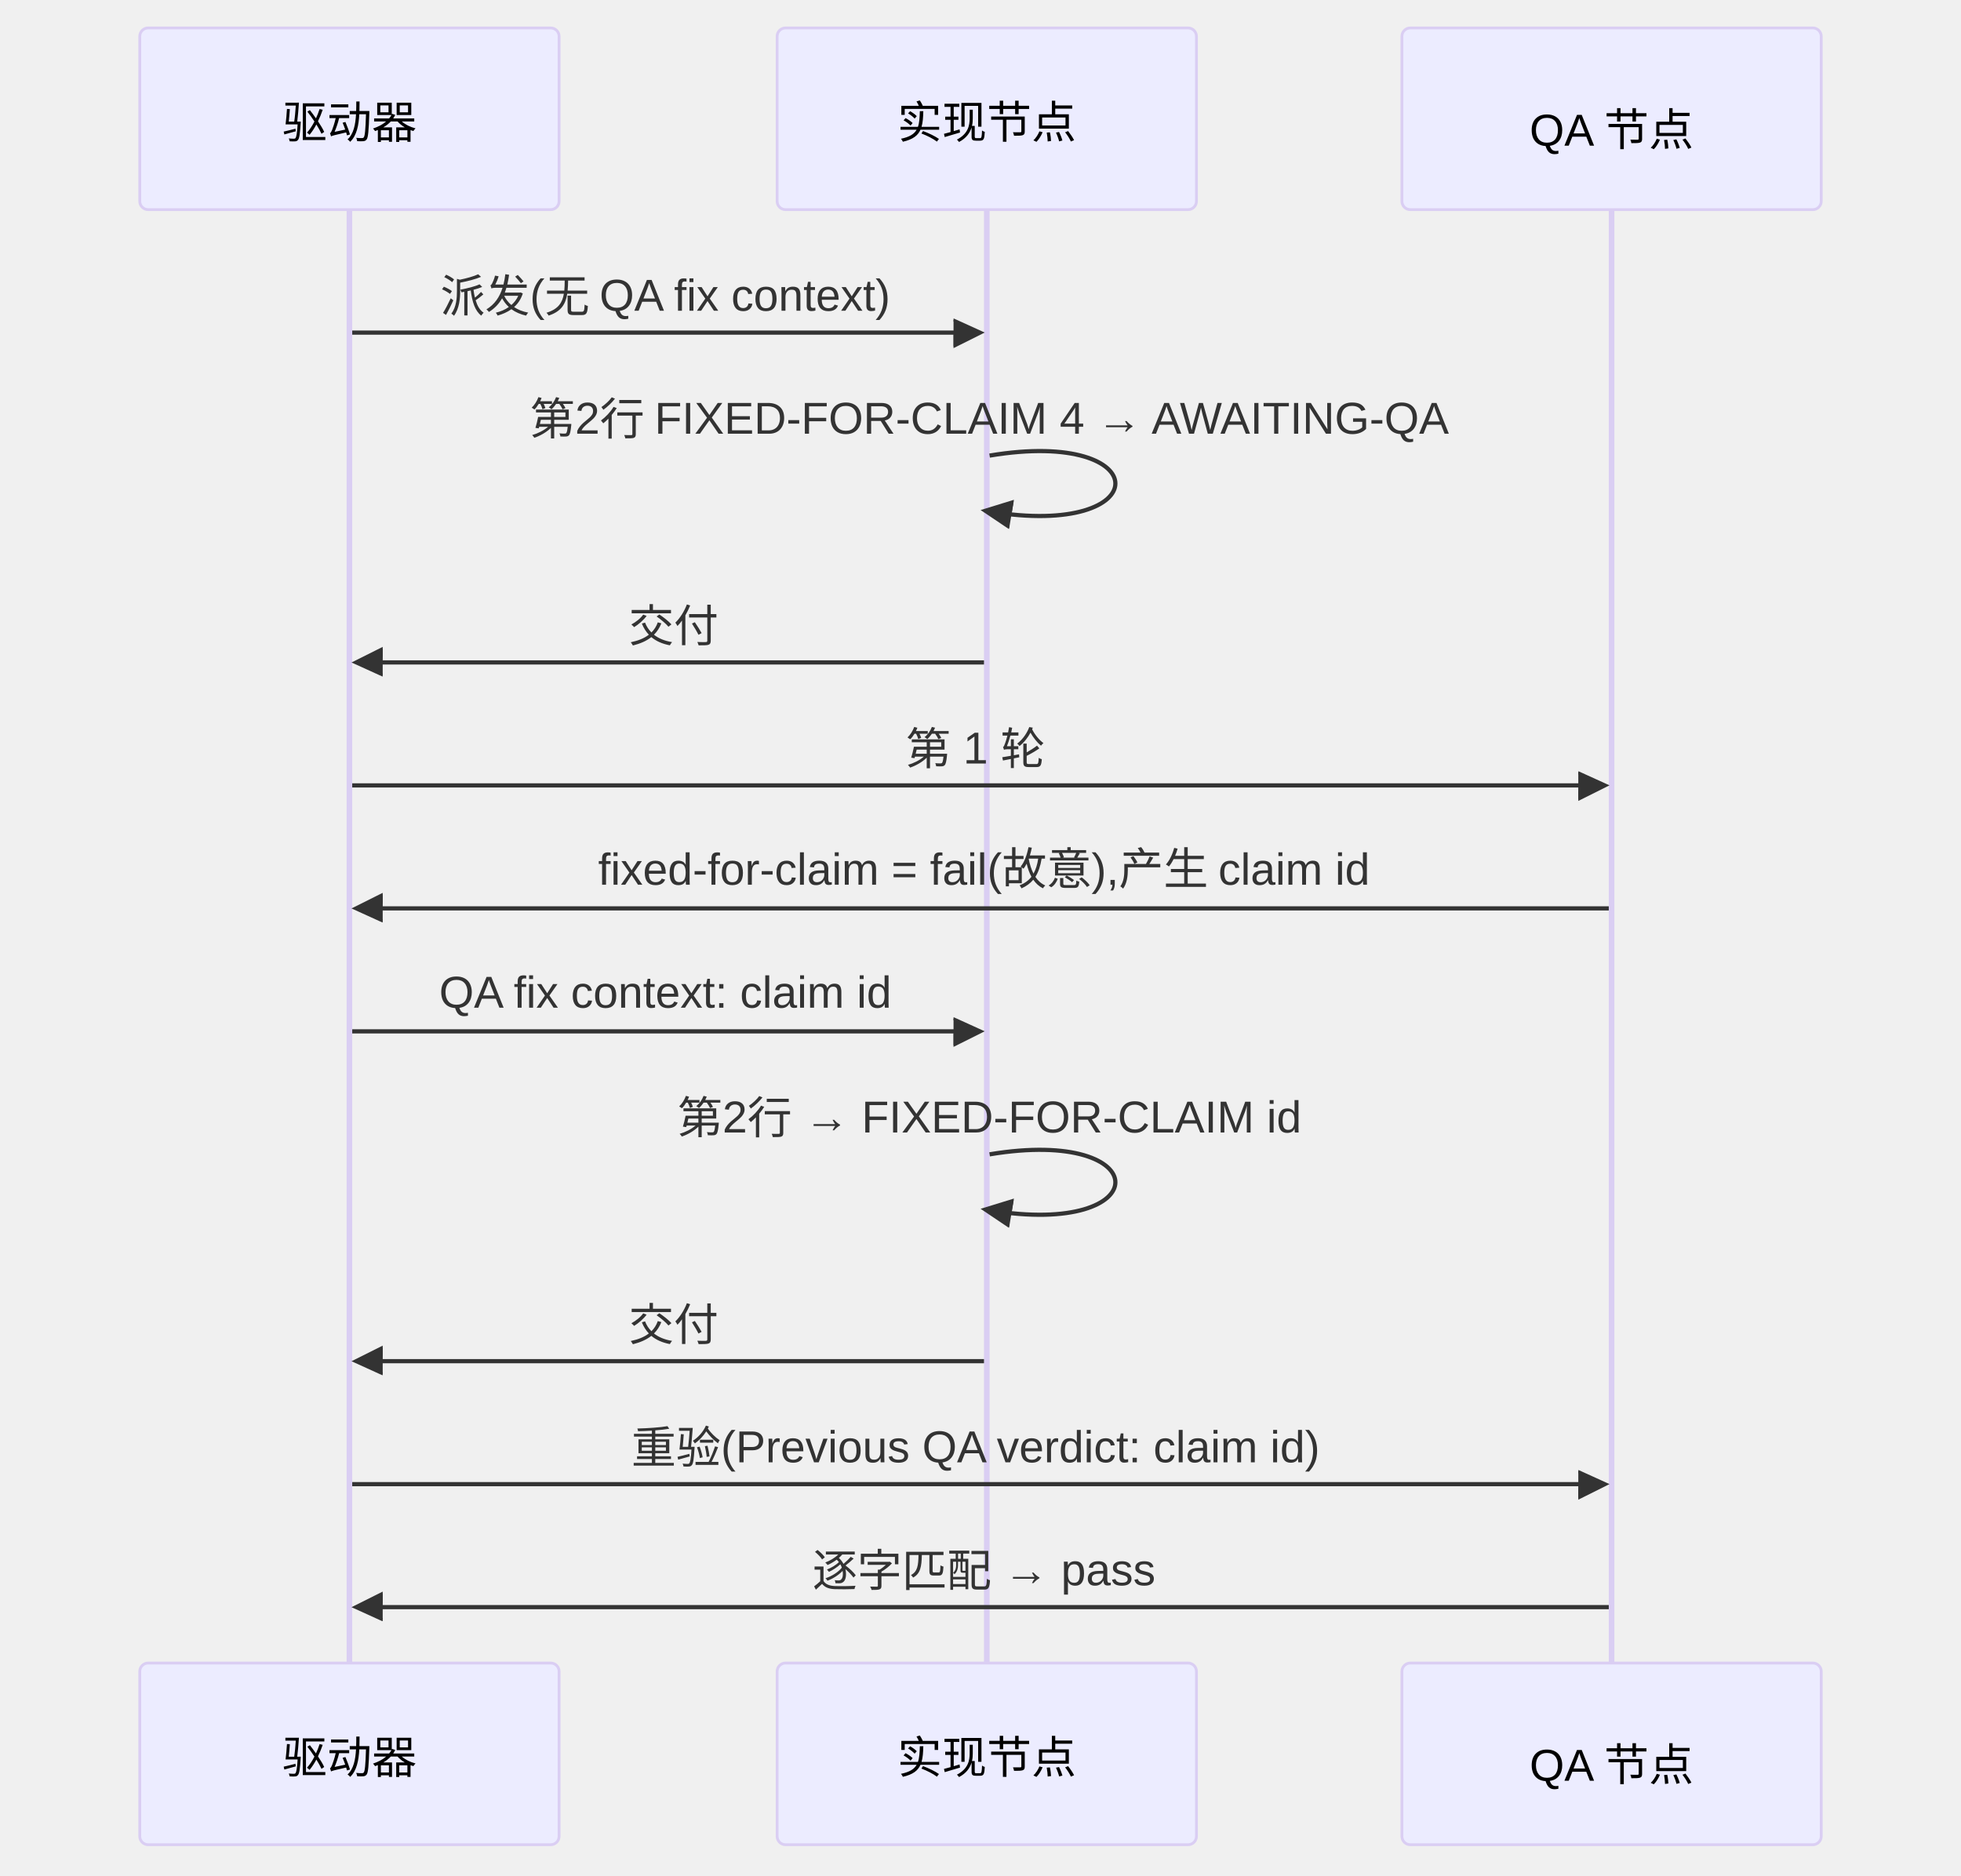
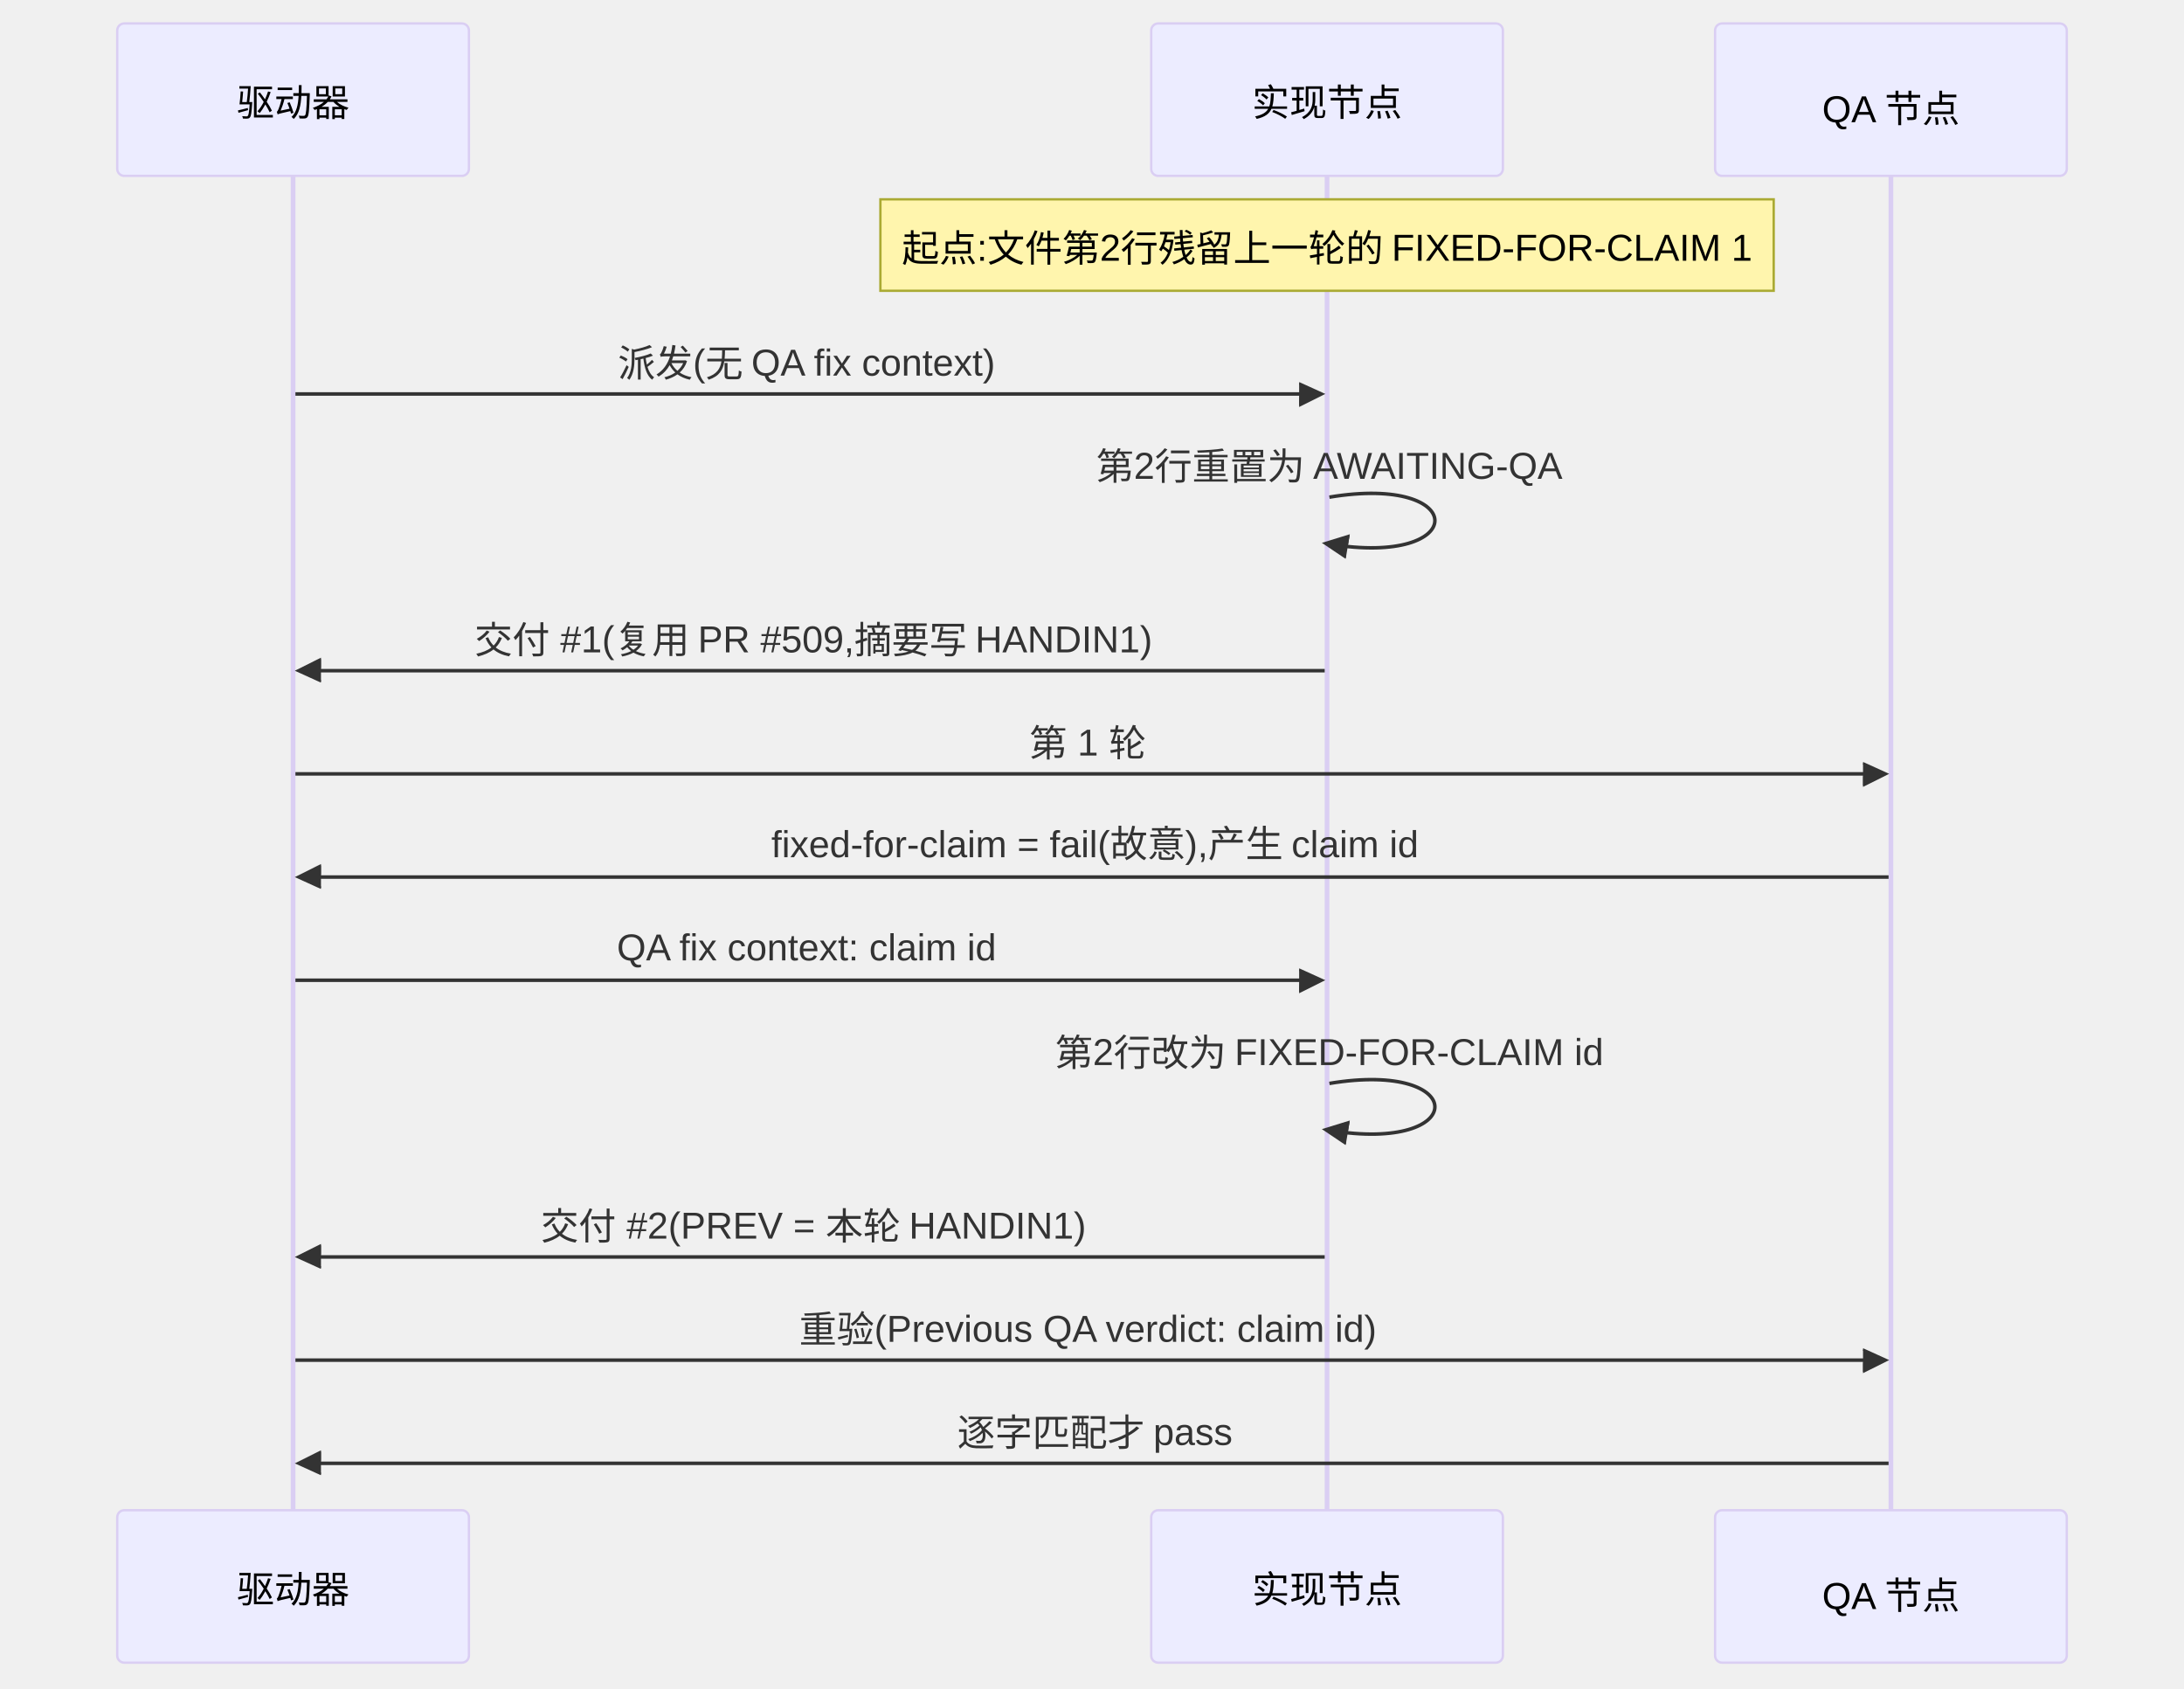
- <svg xmlns="http://www.w3.org/2000/svg" id="FLY-3150-d1" width="100%" style="max-width: 701.5px; background-color: white;" viewBox="-50 -10 701.5 671" role="graphics-document document" aria-roledescription="sequence">
+ <svg xmlns="http://www.w3.org/2000/svg" id="FLY-3150-d1" width="100%" style="max-width: 931.5px; background-color: white;" viewBox="-50 -10 931.5 720" role="graphics-document document" aria-roledescription="sequence">
  <g>
-     <rect x="451.5" y="585" fill="#eaeaea" stroke="#666" width="150" height="65" name="Q" rx="3" ry="3" class="actor actor-bottom" />
-     <text x="526.5" y="617.5" dominant-baseline="central" alignment-baseline="central" class="actor actor-box" style="text-anchor: middle; font-size: 16px; font-weight: 400;">
-       <tspan x="526.5" dy="0">QA 节点</tspan>
+     <rect x="681.5" y="634" fill="#eaeaea" stroke="#666" width="150" height="65" name="Q" rx="3" ry="3" class="actor actor-bottom" />
+     <text x="756.5" y="666.5" dominant-baseline="central" alignment-baseline="central" class="actor actor-box" style="text-anchor: middle; font-size: 16px; font-weight: 400;">
+       <tspan x="756.5" dy="0">QA 节点</tspan>
    </text>
  </g>
  <g>
-     <rect x="228" y="585" fill="#eaeaea" stroke="#666" width="150" height="65" name="I" rx="3" ry="3" class="actor actor-bottom" />
-     <text x="303" y="617.5" dominant-baseline="central" alignment-baseline="central" class="actor actor-box" style="text-anchor: middle; font-size: 16px; font-weight: 400;">
-       <tspan x="303" dy="0">实现节点</tspan>
+     <rect x="441" y="634" fill="#eaeaea" stroke="#666" width="150" height="65" name="I" rx="3" ry="3" class="actor actor-bottom" />
+     <text x="516" y="666.5" dominant-baseline="central" alignment-baseline="central" class="actor actor-box" style="text-anchor: middle; font-size: 16px; font-weight: 400;">
+       <tspan x="516" dy="0">实现节点</tspan>
    </text>
  </g>
  <g>
-     <rect x="0" y="585" fill="#eaeaea" stroke="#666" width="150" height="65" name="D" rx="3" ry="3" class="actor actor-bottom" />
-     <text x="75" y="617.5" dominant-baseline="central" alignment-baseline="central" class="actor actor-box" style="text-anchor: middle; font-size: 16px; font-weight: 400;">
+     <rect x="0" y="634" fill="#eaeaea" stroke="#666" width="150" height="65" name="D" rx="3" ry="3" class="actor actor-bottom" />
+     <text x="75" y="666.5" dominant-baseline="central" alignment-baseline="central" class="actor actor-box" style="text-anchor: middle; font-size: 16px; font-weight: 400;">
      <tspan x="75" dy="0">驱动器</tspan>
    </text>
  </g>
  <g>
-     <line id="actor2" x1="526.5" y1="65" x2="526.5" y2="585" class="actor-line 200" stroke-width="0.5px" stroke="#999" name="Q" />
+     <line id="actor2" x1="756.5" y1="65" x2="756.5" y2="634" class="actor-line 200" stroke-width="0.5px" stroke="#999" name="Q" />
    <g id="root-2">
-       <rect x="451.5" y="0" fill="#eaeaea" stroke="#666" width="150" height="65" name="Q" rx="3" ry="3" class="actor actor-top" />
-       <text x="526.5" y="32.5" dominant-baseline="central" alignment-baseline="central" class="actor actor-box" style="text-anchor: middle; font-size: 16px; font-weight: 400;">
-         <tspan x="526.5" dy="0">QA 节点</tspan>
+       <rect x="681.5" y="0" fill="#eaeaea" stroke="#666" width="150" height="65" name="Q" rx="3" ry="3" class="actor actor-top" />
+       <text x="756.5" y="32.5" dominant-baseline="central" alignment-baseline="central" class="actor actor-box" style="text-anchor: middle; font-size: 16px; font-weight: 400;">
+         <tspan x="756.5" dy="0">QA 节点</tspan>
      </text>
    </g>
  </g>
  <g>
-     <line id="actor1" x1="303" y1="65" x2="303" y2="585" class="actor-line 200" stroke-width="0.5px" stroke="#999" name="I" />
+     <line id="actor1" x1="516" y1="65" x2="516" y2="634" class="actor-line 200" stroke-width="0.5px" stroke="#999" name="I" />
    <g id="root-1">
-       <rect x="228" y="0" fill="#eaeaea" stroke="#666" width="150" height="65" name="I" rx="3" ry="3" class="actor actor-top" />
-       <text x="303" y="32.5" dominant-baseline="central" alignment-baseline="central" class="actor actor-box" style="text-anchor: middle; font-size: 16px; font-weight: 400;">
-         <tspan x="303" dy="0">实现节点</tspan>
+       <rect x="441" y="0" fill="#eaeaea" stroke="#666" width="150" height="65" name="I" rx="3" ry="3" class="actor actor-top" />
+       <text x="516" y="32.5" dominant-baseline="central" alignment-baseline="central" class="actor actor-box" style="text-anchor: middle; font-size: 16px; font-weight: 400;">
+         <tspan x="516" dy="0">实现节点</tspan>
      </text>
    </g>
  </g>
  <g>
-     <line id="actor0" x1="75" y1="65" x2="75" y2="585" class="actor-line 200" stroke-width="0.5px" stroke="#999" name="D" />
+     <line id="actor0" x1="75" y1="65" x2="75" y2="634" class="actor-line 200" stroke-width="0.5px" stroke="#999" name="D" />
    <g id="root-0">
      <rect x="0" y="0" fill="#eaeaea" stroke="#666" width="150" height="65" name="D" rx="3" ry="3" class="actor actor-top" />
      <text x="75" y="32.5" dominant-baseline="central" alignment-baseline="central" class="actor actor-box" style="text-anchor: middle; font-size: 16px; font-weight: 400;">
        <tspan x="75" dy="0">驱动器</tspan>
      </text>
    </g>
  </g>
  <style>#FLY-3150-d1{font-family:"trebuchet ms",verdana,arial,sans-serif;font-size:16px;fill:#333;}@keyframes edge-animation-frame{from{stroke-dashoffset:0;}}@keyframes dash{to{stroke-dashoffset:0;}}#FLY-3150-d1 .edge-animation-slow{stroke-dasharray:9,5!important;stroke-dashoffset:900;animation:dash 50s linear infinite;stroke-linecap:round;}#FLY-3150-d1 .edge-animation-fast{stroke-dasharray:9,5!important;stroke-dashoffset:900;animation:dash 20s linear infinite;stroke-linecap:round;}#FLY-3150-d1 .error-icon{fill:#552222;}#FLY-3150-d1 .error-text{fill:#552222;stroke:#552222;}#FLY-3150-d1 .edge-thickness-normal{stroke-width:1px;}#FLY-3150-d1 .edge-thickness-thick{stroke-width:3.5px;}#FLY-3150-d1 .edge-pattern-solid{stroke-dasharray:0;}#FLY-3150-d1 .edge-thickness-invisible{stroke-width:0;fill:none;}#FLY-3150-d1 .edge-pattern-dashed{stroke-dasharray:3;}#FLY-3150-d1 .edge-pattern-dotted{stroke-dasharray:2;}#FLY-3150-d1 .marker{fill:#333333;stroke:#333333;}#FLY-3150-d1 .marker.cross{stroke:#333333;}#FLY-3150-d1 svg{font-family:"trebuchet ms",verdana,arial,sans-serif;font-size:16px;}#FLY-3150-d1 p{margin:0;}#FLY-3150-d1 .actor{stroke:hsl(259.626, 59.777%, 87.902%);fill:#ECECFF;}#FLY-3150-d1 text.actor&gt;tspan{fill:black;stroke:none;}#FLY-3150-d1 .actor-line{stroke:hsl(259.626, 59.777%, 87.902%);}#FLY-3150-d1 .innerArc{stroke-width:1.5;stroke-dasharray:none;}#FLY-3150-d1 .messageLine0{stroke-width:1.5;stroke-dasharray:none;stroke:#333;}#FLY-3150-d1 .messageLine1{stroke-width:1.5;stroke-dasharray:2,2;stroke:#333;}#FLY-3150-d1 #arrowhead path{fill:#333;stroke:#333;}#FLY-3150-d1 .sequenceNumber{fill:white;}#FLY-3150-d1 #sequencenumber{fill:#333;}#FLY-3150-d1 #crosshead path{fill:#333;stroke:#333;}#FLY-3150-d1 .messageText{fill:#333;stroke:none;}#FLY-3150-d1 .labelBox{stroke:hsl(259.626, 59.777%, 87.902%);fill:#ECECFF;}#FLY-3150-d1 .labelText,#FLY-3150-d1 .labelText&gt;tspan{fill:black;stroke:none;}#FLY-3150-d1 .loopText,#FLY-3150-d1 .loopText&gt;tspan{fill:black;stroke:none;}#FLY-3150-d1 .loopLine{stroke-width:2px;stroke-dasharray:2,2;stroke:hsl(259.626, 59.777%, 87.902%);fill:hsl(259.626, 59.777%, 87.902%);}#FLY-3150-d1 .note{stroke:#aaaa33;fill:#fff5ad;}#FLY-3150-d1 .noteText,#FLY-3150-d1 .noteText&gt;tspan{fill:black;stroke:none;}#FLY-3150-d1 .activation0{fill:#f4f4f4;stroke:#666;}#FLY-3150-d1 .activation1{fill:#f4f4f4;stroke:#666;}#FLY-3150-d1 .activation2{fill:#f4f4f4;stroke:#666;}#FLY-3150-d1 .actorPopupMenu{position:absolute;}#FLY-3150-d1 .actorPopupMenuPanel{position:absolute;fill:#ECECFF;box-shadow:0px 8px 16px 0px rgba(0,0,0,0.2);filter:drop-shadow(3px 5px 2px rgb(0 0 0 / 0.4));}#FLY-3150-d1 .actor-man line{stroke:hsl(259.626, 59.777%, 87.902%);fill:#ECECFF;}#FLY-3150-d1 .actor-man circle,#FLY-3150-d1 line{stroke:hsl(259.626, 59.777%, 87.902%);fill:#ECECFF;stroke-width:2px;}#FLY-3150-d1 :root{--mermaid-font-family:"trebuchet ms",verdana,arial,sans-serif;}</style>
  <g />
  <defs>
    <symbol id="computer" width="24" height="24">
      <path transform="scale(.5)" d="M2 2v13h20v-13h-20zm18 11h-16v-9h16v9zm-10.228 6l.466-1h3.524l.467 1h-4.457zm14.228 3h-24l2-6h2.104l-1.33 4h18.45l-1.297-4h2.073l2 6zm-5-10h-14v-7h14v7z" />
    </symbol>
  </defs>
  <defs>
    <symbol id="database" fill-rule="evenodd" clip-rule="evenodd">
      <path transform="scale(.5)" d="M12.258.001l.256.004.255.005.253.008.251.01.249.012.247.015.246.016.242.019.241.02.239.023.236.024.233.027.231.028.229.031.225.032.223.034.22.036.217.038.214.04.211.041.208.043.205.045.201.046.198.048.194.05.191.051.187.053.183.054.18.056.175.057.172.059.168.06.163.061.16.063.155.064.15.066.074.033.073.033.071.034.07.034.069.035.068.035.067.035.066.035.064.036.064.036.062.036.06.036.06.037.058.037.058.037.055.038.055.038.053.038.052.038.051.039.05.039.048.039.047.039.045.04.044.04.043.04.041.04.04.041.039.041.037.041.036.041.034.041.033.042.032.042.03.042.029.042.027.042.026.043.024.043.023.043.021.043.02.043.018.044.017.043.015.044.013.044.012.044.011.045.009.044.007.045.006.045.004.045.002.045.001.045v17l-.001.045-.002.045-.004.045-.006.045-.007.045-.009.044-.011.045-.012.044-.013.044-.015.044-.017.043-.018.044-.02.043-.021.043-.023.043-.024.043-.026.043-.027.042-.029.042-.03.042-.032.042-.033.042-.034.041-.036.041-.037.041-.039.041-.04.041-.041.04-.043.04-.044.04-.045.04-.047.039-.048.039-.05.039-.051.039-.052.038-.053.038-.055.038-.055.038-.058.037-.058.037-.06.037-.06.036-.062.036-.064.036-.064.036-.066.035-.067.035-.068.035-.069.035-.07.034-.071.034-.073.033-.074.033-.15.066-.155.064-.16.063-.163.061-.168.06-.172.059-.175.057-.18.056-.183.054-.187.053-.191.051-.194.05-.198.048-.201.046-.205.045-.208.043-.211.041-.214.04-.217.038-.22.036-.223.034-.225.032-.229.031-.231.028-.233.027-.236.024-.239.023-.241.02-.242.019-.246.016-.247.015-.249.012-.251.01-.253.008-.255.005-.256.004-.258.001-.258-.001-.256-.004-.255-.005-.253-.008-.251-.01-.249-.012-.247-.015-.245-.016-.243-.019-.241-.02-.238-.023-.236-.024-.234-.027-.231-.028-.228-.031-.226-.032-.223-.034-.22-.036-.217-.038-.214-.04-.211-.041-.208-.043-.204-.045-.201-.046-.198-.048-.195-.05-.19-.051-.187-.053-.184-.054-.179-.056-.176-.057-.172-.059-.167-.06-.164-.061-.159-.063-.155-.064-.151-.066-.074-.033-.072-.033-.072-.034-.07-.034-.069-.035-.068-.035-.067-.035-.066-.035-.064-.036-.063-.036-.062-.036-.061-.036-.06-.037-.058-.037-.057-.037-.056-.038-.055-.038-.053-.038-.052-.038-.051-.039-.049-.039-.049-.039-.046-.039-.046-.04-.044-.04-.043-.04-.041-.04-.04-.041-.039-.041-.037-.041-.036-.041-.034-.041-.033-.042-.032-.042-.03-.042-.029-.042-.027-.042-.026-.043-.024-.043-.023-.043-.021-.043-.02-.043-.018-.044-.017-.043-.015-.044-.013-.044-.012-.044-.011-.045-.009-.044-.007-.045-.006-.045-.004-.045-.002-.045-.001-.045v-17l.001-.045.002-.045.004-.045.006-.045.007-.045.009-.044.011-.045.012-.044.013-.044.015-.044.017-.043.018-.044.02-.043.021-.043.023-.043.024-.043.026-.043.027-.042.029-.042.03-.042.032-.042.033-.042.034-.041.036-.041.037-.041.039-.041.04-.041.041-.04.043-.04.044-.04.046-.04.046-.039.049-.039.049-.039.051-.039.052-.038.053-.038.055-.038.056-.038.057-.037.058-.037.06-.037.061-.036.062-.036.063-.036.064-.036.066-.035.067-.035.068-.035.069-.035.07-.034.072-.034.072-.033.074-.033.151-.066.155-.064.159-.063.164-.061.167-.06.172-.059.176-.057.179-.056.184-.054.187-.053.19-.051.195-.05.198-.048.201-.046.204-.045.208-.043.211-.041.214-.04.217-.038.22-.036.223-.034.226-.032.228-.031.231-.028.234-.027.236-.024.238-.023.241-.02.243-.019.245-.016.247-.015.249-.012.251-.01.253-.008.255-.005.256-.004.258-.001.258.001zm-9.258 20.499v.01l.001.021.003.021.004.022.005.021.006.022.007.022.009.023.01.022.011.023.012.023.013.023.015.023.016.024.017.023.018.024.019.024.021.024.022.025.023.024.024.025.052.049.056.05.061.051.066.051.07.051.075.051.079.052.084.052.088.052.092.052.097.052.102.051.105.052.11.052.114.051.119.051.123.051.127.05.131.05.135.05.139.048.144.049.147.047.152.047.155.047.16.045.163.045.167.043.171.043.176.041.178.041.183.039.187.039.19.037.194.035.197.035.202.033.204.031.209.03.212.029.216.027.219.025.222.024.226.021.23.02.233.018.236.016.24.015.243.012.246.01.249.008.253.005.256.004.259.001.26-.001.257-.004.254-.005.25-.008.247-.011.244-.012.241-.014.237-.016.233-.018.231-.021.226-.021.224-.024.22-.026.216-.027.212-.028.21-.031.205-.031.202-.034.198-.034.194-.036.191-.037.187-.039.183-.04.179-.04.175-.042.172-.043.168-.044.163-.045.16-.046.155-.046.152-.047.148-.048.143-.049.139-.049.136-.05.131-.05.126-.05.123-.051.118-.052.114-.051.11-.052.106-.052.101-.052.096-.052.092-.052.088-.053.083-.051.079-.052.074-.052.07-.051.065-.051.06-.051.056-.05.051-.05.023-.024.023-.025.021-.024.02-.024.019-.024.018-.024.017-.024.015-.023.014-.024.013-.023.012-.023.01-.023.01-.022.008-.022.006-.022.006-.022.004-.022.004-.021.001-.021.001-.021v-4.127l-.077.055-.08.053-.083.054-.085.053-.087.052-.09.052-.093.051-.095.05-.097.05-.1.049-.102.049-.105.048-.106.047-.109.047-.111.046-.114.045-.115.045-.118.044-.12.043-.122.042-.124.042-.126.041-.128.04-.13.04-.132.038-.134.038-.135.037-.138.037-.139.035-.142.035-.143.034-.144.033-.147.032-.148.031-.15.03-.151.03-.153.029-.154.027-.156.027-.158.026-.159.025-.161.024-.162.023-.163.022-.165.021-.166.02-.167.019-.169.018-.169.017-.171.016-.173.015-.173.014-.175.013-.175.012-.177.011-.178.01-.179.008-.179.008-.181.006-.182.005-.182.004-.184.003-.184.002h-.37l-.184-.002-.184-.003-.182-.004-.182-.005-.181-.006-.179-.008-.179-.008-.178-.01-.176-.011-.176-.012-.175-.013-.173-.014-.172-.015-.171-.016-.17-.017-.169-.018-.167-.019-.166-.02-.165-.021-.163-.022-.162-.023-.161-.024-.159-.025-.157-.026-.156-.027-.155-.027-.153-.029-.151-.03-.15-.03-.148-.031-.146-.032-.145-.033-.143-.034-.141-.035-.14-.035-.137-.037-.136-.037-.134-.038-.132-.038-.13-.04-.128-.04-.126-.041-.124-.042-.122-.042-.12-.044-.117-.043-.116-.045-.113-.045-.112-.046-.109-.047-.106-.047-.105-.048-.102-.049-.1-.049-.097-.05-.095-.05-.093-.052-.09-.051-.087-.052-.085-.053-.083-.054-.08-.054-.077-.054v4.127zm0-5.654v.011l.001.021.003.021.004.021.005.022.006.022.007.022.009.022.01.022.011.023.012.023.013.023.015.024.016.023.017.024.018.024.019.024.021.024.022.024.023.025.024.024.052.05.056.05.061.05.066.051.07.051.075.052.079.051.084.052.088.052.092.052.097.052.102.052.105.052.11.051.114.051.119.052.123.05.127.051.131.05.135.049.139.049.144.048.147.048.152.047.155.046.16.045.163.045.167.044.171.042.176.042.178.04.183.04.187.038.19.037.194.036.197.034.202.033.204.032.209.03.212.028.216.027.219.025.222.024.226.022.23.02.233.018.236.016.24.014.243.012.246.01.249.008.253.006.256.003.259.001.26-.001.257-.003.254-.006.25-.008.247-.01.244-.012.241-.015.237-.016.233-.018.231-.02.226-.022.224-.024.22-.025.216-.027.212-.029.21-.03.205-.032.202-.033.198-.035.194-.036.191-.037.187-.039.183-.039.179-.041.175-.042.172-.043.168-.044.163-.045.16-.045.155-.047.152-.047.148-.048.143-.048.139-.05.136-.049.131-.05.126-.051.123-.051.118-.051.114-.052.11-.052.106-.052.101-.052.096-.052.092-.052.088-.052.083-.052.079-.052.074-.051.07-.052.065-.051.06-.05.056-.051.051-.049.023-.025.023-.024.021-.025.02-.024.019-.024.018-.024.017-.024.015-.023.014-.023.013-.024.012-.022.01-.023.01-.023.008-.022.006-.022.006-.022.004-.021.004-.022.001-.021.001-.021v-4.139l-.077.054-.08.054-.083.054-.085.052-.087.053-.09.051-.093.051-.095.051-.097.05-.1.049-.102.049-.105.048-.106.047-.109.047-.111.046-.114.045-.115.044-.118.044-.12.044-.122.042-.124.042-.126.041-.128.04-.13.039-.132.039-.134.038-.135.037-.138.036-.139.036-.142.035-.143.033-.144.033-.147.033-.148.031-.15.03-.151.03-.153.028-.154.028-.156.027-.158.026-.159.025-.161.024-.162.023-.163.022-.165.021-.166.02-.167.019-.169.018-.169.017-.171.016-.173.015-.173.014-.175.013-.175.012-.177.011-.178.009-.179.009-.179.007-.181.007-.182.005-.182.004-.184.003-.184.002h-.37l-.184-.002-.184-.003-.182-.004-.182-.005-.181-.007-.179-.007-.179-.009-.178-.009-.176-.011-.176-.012-.175-.013-.173-.014-.172-.015-.171-.016-.17-.017-.169-.018-.167-.019-.166-.02-.165-.021-.163-.022-.162-.023-.161-.024-.159-.025-.157-.026-.156-.027-.155-.028-.153-.028-.151-.03-.15-.03-.148-.031-.146-.033-.145-.033-.143-.033-.141-.035-.14-.036-.137-.036-.136-.037-.134-.038-.132-.039-.13-.039-.128-.04-.126-.041-.124-.042-.122-.043-.12-.043-.117-.044-.116-.044-.113-.046-.112-.046-.109-.046-.106-.047-.105-.048-.102-.049-.1-.049-.097-.05-.095-.051-.093-.051-.09-.051-.087-.053-.085-.052-.083-.054-.08-.054-.077-.054v4.139zm0-5.666v.011l.001.02.003.022.004.021.005.022.006.021.007.022.009.023.01.022.011.023.012.023.013.023.015.023.016.024.017.024.018.023.019.024.021.025.022.024.023.024.024.025.052.05.056.05.061.05.066.051.07.051.075.052.079.051.084.052.088.052.092.052.097.052.102.052.105.051.11.052.114.051.119.051.123.051.127.05.131.05.135.05.139.049.144.048.147.048.152.047.155.046.16.045.163.045.167.043.171.043.176.042.178.04.183.04.187.038.19.037.194.036.197.034.202.033.204.032.209.03.212.028.216.027.219.025.222.024.226.021.23.02.233.018.236.017.24.014.243.012.246.01.249.008.253.006.256.003.259.001.26-.001.257-.003.254-.006.25-.008.247-.01.244-.013.241-.014.237-.016.233-.018.231-.02.226-.022.224-.024.22-.025.216-.027.212-.029.21-.03.205-.032.202-.033.198-.035.194-.036.191-.037.187-.039.183-.039.179-.041.175-.042.172-.043.168-.044.163-.045.16-.045.155-.047.152-.047.148-.048.143-.049.139-.049.136-.049.131-.051.126-.05.123-.051.118-.052.114-.051.11-.052.106-.052.101-.052.096-.052.092-.052.088-.052.083-.052.079-.052.074-.052.07-.051.065-.051.06-.051.056-.05.051-.049.023-.025.023-.025.021-.024.02-.024.019-.024.018-.024.017-.024.015-.023.014-.024.013-.023.012-.023.01-.022.01-.023.008-.022.006-.022.006-.022.004-.022.004-.021.001-.021.001-.021v-4.153l-.077.054-.08.054-.083.053-.085.053-.087.053-.09.051-.093.051-.095.051-.097.05-.1.049-.102.048-.105.048-.106.048-.109.046-.111.046-.114.046-.115.044-.118.044-.12.043-.122.043-.124.042-.126.041-.128.04-.13.039-.132.039-.134.038-.135.037-.138.036-.139.036-.142.034-.143.034-.144.033-.147.032-.148.032-.15.03-.151.03-.153.028-.154.028-.156.027-.158.026-.159.024-.161.024-.162.023-.163.023-.165.021-.166.02-.167.019-.169.018-.169.017-.171.016-.173.015-.173.014-.175.013-.175.012-.177.01-.178.01-.179.009-.179.007-.181.006-.182.006-.182.004-.184.003-.184.001-.185.001-.185-.001-.184-.001-.184-.003-.182-.004-.182-.006-.181-.006-.179-.007-.179-.009-.178-.01-.176-.01-.176-.012-.175-.013-.173-.014-.172-.015-.171-.016-.17-.017-.169-.018-.167-.019-.166-.02-.165-.021-.163-.023-.162-.023-.161-.024-.159-.024-.157-.026-.156-.027-.155-.028-.153-.028-.151-.03-.15-.03-.148-.032-.146-.032-.145-.033-.143-.034-.141-.034-.14-.036-.137-.036-.136-.037-.134-.038-.132-.039-.13-.039-.128-.041-.126-.041-.124-.041-.122-.043-.12-.043-.117-.044-.116-.044-.113-.046-.112-.046-.109-.046-.106-.048-.105-.048-.102-.048-.1-.05-.097-.049-.095-.051-.093-.051-.09-.052-.087-.052-.085-.053-.083-.053-.08-.054-.077-.054v4.153zm8.74-8.179l-.257.004-.254.005-.25.008-.247.011-.244.012-.241.014-.237.016-.233.018-.231.021-.226.022-.224.023-.22.026-.216.027-.212.028-.21.031-.205.032-.202.033-.198.034-.194.036-.191.038-.187.038-.183.04-.179.041-.175.042-.172.043-.168.043-.163.045-.16.046-.155.046-.152.048-.148.048-.143.048-.139.049-.136.05-.131.05-.126.051-.123.051-.118.051-.114.052-.11.052-.106.052-.101.052-.096.052-.092.052-.088.052-.083.052-.079.052-.074.051-.07.052-.065.051-.06.05-.056.05-.051.05-.023.025-.023.024-.021.024-.02.025-.019.024-.018.024-.017.023-.015.024-.014.023-.013.023-.012.023-.01.023-.01.022-.008.022-.006.023-.006.021-.004.022-.004.021-.001.021-.001.021.001.021.001.021.004.021.004.022.006.021.006.023.008.022.01.022.01.023.012.023.013.023.014.023.015.024.017.023.018.024.019.024.02.025.021.024.023.024.023.025.051.05.056.05.06.05.065.051.07.052.074.051.079.052.083.052.088.052.092.052.096.052.101.052.106.052.11.052.114.052.118.051.123.051.126.051.131.05.136.05.139.049.143.048.148.048.152.048.155.046.16.046.163.045.168.043.172.043.175.042.179.041.183.04.187.038.191.038.194.036.198.034.202.033.205.032.21.031.212.028.216.027.22.026.224.023.226.022.231.021.233.018.237.016.241.014.244.012.247.011.25.008.254.005.257.004.26.001.26-.001.257-.004.254-.005.25-.008.247-.011.244-.012.241-.014.237-.016.233-.018.231-.021.226-.022.224-.023.22-.026.216-.027.212-.028.21-.031.205-.032.202-.033.198-.034.194-.036.191-.038.187-.038.183-.04.179-.041.175-.042.172-.043.168-.043.163-.045.16-.046.155-.046.152-.048.148-.048.143-.048.139-.049.136-.05.131-.05.126-.051.123-.051.118-.051.114-.052.11-.052.106-.052.101-.052.096-.052.092-.052.088-.052.083-.052.079-.052.074-.051.07-.052.065-.051.06-.05.056-.05.051-.05.023-.025.023-.024.021-.024.02-.025.019-.024.018-.024.017-.023.015-.024.014-.023.013-.023.012-.023.01-.023.01-.022.008-.022.006-.023.006-.021.004-.022.004-.021.001-.021.001-.021-.001-.021-.001-.021-.004-.021-.004-.022-.006-.021-.006-.023-.008-.022-.01-.022-.01-.023-.012-.023-.013-.023-.014-.023-.015-.024-.017-.023-.018-.024-.019-.024-.02-.025-.021-.024-.023-.024-.023-.025-.051-.05-.056-.05-.06-.05-.065-.051-.07-.052-.074-.051-.079-.052-.083-.052-.088-.052-.092-.052-.096-.052-.101-.052-.106-.052-.11-.052-.114-.052-.118-.051-.123-.051-.126-.051-.131-.05-.136-.05-.139-.049-.143-.048-.148-.048-.152-.048-.155-.046-.16-.046-.163-.045-.168-.043-.172-.043-.175-.042-.179-.041-.183-.04-.187-.038-.191-.038-.194-.036-.198-.034-.202-.033-.205-.032-.21-.031-.212-.028-.216-.027-.22-.026-.224-.023-.226-.022-.231-.021-.233-.018-.237-.016-.241-.014-.244-.012-.247-.011-.25-.008-.254-.005-.257-.004-.26-.001-.26.001z" />
    </symbol>
  </defs>
  <defs>
    <symbol id="clock" width="24" height="24">
      <path transform="scale(.5)" d="M12 2c5.514 0 10 4.486 10 10s-4.486 10-10 10-10-4.486-10-10 4.486-10 10-10zm0-2c-6.627 0-12 5.373-12 12s5.373 12 12 12 12-5.373 12-12-5.373-12-12-12zm5.848 12.459c.202.038.202.333.001.372-1.907.361-6.045 1.111-6.547 1.111-.719 0-1.301-.582-1.301-1.301 0-.512.77-5.447 1.125-7.445.034-.192.312-.181.343.014l.985 6.238 5.394 1.011z" />
    </symbol>
  </defs>
  <defs>
    <marker id="arrowhead" refX="7.9" refY="5" markerUnits="userSpaceOnUse" markerWidth="12" markerHeight="12" orient="auto-start-reverse">
      <path d="M -1 0 L 10 5 L 0 10 z" />
    </marker>
  </defs>
  <defs>
    <marker id="crosshead" markerWidth="15" markerHeight="8" orient="auto" refX="4" refY="4.5">
      <path fill="none" stroke="#000000" stroke-width="1pt" d="M 1,2 L 6,7 M 6,2 L 1,7" style="stroke-dasharray: 0, 0;" />
    </marker>
  </defs>
  <defs>
    <marker id="filled-head" refX="15.5" refY="7" markerWidth="20" markerHeight="28" orient="auto">
      <path d="M 18,7 L9,13 L14,7 L9,1 Z" />
    </marker>
  </defs>
  <defs>
    <marker id="sequencenumber" refX="15" refY="15" markerWidth="60" markerHeight="40" orient="auto">
      <circle cx="15" cy="15" r="6" />
    </marker>
  </defs>
-   <text x="188" y="80" text-anchor="middle" dominant-baseline="middle" alignment-baseline="middle" class="messageText" dy="1em" style="font-size: 16px; font-weight: 400;">派发(无 QA fix context)</text>
-   <line x1="76" y1="109" x2="299" y2="109" class="messageLine0" stroke-width="2" stroke="none" marker-end="url(#arrowhead)" style="fill: none;" />
-   <text x="304" y="124" text-anchor="middle" dominant-baseline="middle" alignment-baseline="middle" class="messageText" dy="1em" style="font-size: 16px; font-weight: 400;">第2行 FIXED-FOR-CLAIM 4 → AWAITING-QA</text>
-   <path d="M 304,153 C 364,143 364,183 304,173" class="messageLine0" stroke-width="2" stroke="none" marker-end="url(#arrowhead)" style="fill: none;" />
-   <text x="191" y="198" text-anchor="middle" dominant-baseline="middle" alignment-baseline="middle" class="messageText" dy="1em" style="font-size: 16px; font-weight: 400;">交付</text>
-   <line x1="302" y1="227" x2="79" y2="227" class="messageLine0" stroke-width="2" stroke="none" marker-end="url(#arrowhead)" style="fill: none;" />
-   <text x="299" y="242" text-anchor="middle" dominant-baseline="middle" alignment-baseline="middle" class="messageText" dy="1em" style="font-size: 16px; font-weight: 400;">第 1 轮</text>
-   <line x1="76" y1="271" x2="522.5" y2="271" class="messageLine0" stroke-width="2" stroke="none" marker-end="url(#arrowhead)" style="fill: none;" />
-   <text x="302" y="286" text-anchor="middle" dominant-baseline="middle" alignment-baseline="middle" class="messageText" dy="1em" style="font-size: 16px; font-weight: 400;">fixed-for-claim = fail(故意),产生 claim id</text>
-   <line x1="525.5" y1="315" x2="79" y2="315" class="messageLine0" stroke-width="2" stroke="none" marker-end="url(#arrowhead)" style="fill: none;" />
-   <text x="188" y="330" text-anchor="middle" dominant-baseline="middle" alignment-baseline="middle" class="messageText" dy="1em" style="font-size: 16px; font-weight: 400;">QA fix context: claim id</text>
-   <line x1="76" y1="359" x2="299" y2="359" class="messageLine0" stroke-width="2" stroke="none" marker-end="url(#arrowhead)" style="fill: none;" />
-   <text x="304" y="374" text-anchor="middle" dominant-baseline="middle" alignment-baseline="middle" class="messageText" dy="1em" style="font-size: 16px; font-weight: 400;">第2行 → FIXED-FOR-CLAIM id</text>
-   <path d="M 304,403 C 364,393 364,433 304,423" class="messageLine0" stroke-width="2" stroke="none" marker-end="url(#arrowhead)" style="fill: none;" />
-   <text x="191" y="448" text-anchor="middle" dominant-baseline="middle" alignment-baseline="middle" class="messageText" dy="1em" style="font-size: 16px; font-weight: 400;">交付</text>
-   <line x1="302" y1="477" x2="79" y2="477" class="messageLine0" stroke-width="2" stroke="none" marker-end="url(#arrowhead)" style="fill: none;" />
-   <text x="299" y="492" text-anchor="middle" dominant-baseline="middle" alignment-baseline="middle" class="messageText" dy="1em" style="font-size: 16px; font-weight: 400;">重验(Previous QA verdict: claim id)</text>
-   <line x1="76" y1="521" x2="522.5" y2="521" class="messageLine0" stroke-width="2" stroke="none" marker-end="url(#arrowhead)" style="fill: none;" />
-   <text x="302" y="536" text-anchor="middle" dominant-baseline="middle" alignment-baseline="middle" class="messageText" dy="1em" style="font-size: 16px; font-weight: 400;">逐字匹配 → pass</text>
-   <line x1="525.5" y1="565" x2="79" y2="565" class="messageLine0" stroke-width="2" stroke="none" marker-end="url(#arrowhead)" style="fill: none;" />
+   <g>
+     <rect x="325.5" y="75" fill="#EDF2AE" stroke="#666" width="381" height="39" class="note" />
+     <text x="516" y="80" text-anchor="middle" dominant-baseline="middle" alignment-baseline="middle" class="noteText" dy="1em" style="font-size: 16px; font-weight: 400;">
+       <tspan x="516">起点:文件第2行残留上一轮的 FIXED-FOR-CLAIM 1</tspan>
+     </text>
+   </g>
+   <text x="294" y="129" text-anchor="middle" dominant-baseline="middle" alignment-baseline="middle" class="messageText" dy="1em" style="font-size: 16px; font-weight: 400;">派发(无 QA fix context)</text>
+   <line x1="76" y1="158" x2="512" y2="158" class="messageLine0" stroke-width="2" stroke="none" marker-end="url(#arrowhead)" style="fill: none;" />
+   <text x="517" y="173" text-anchor="middle" dominant-baseline="middle" alignment-baseline="middle" class="messageText" dy="1em" style="font-size: 16px; font-weight: 400;">第2行重置为 AWAITING-QA</text>
+   <path d="M 517,202 C 577,192 577,232 517,222" class="messageLine0" stroke-width="2" stroke="none" marker-end="url(#arrowhead)" style="fill: none;" />
+   <text x="297" y="247" text-anchor="middle" dominant-baseline="middle" alignment-baseline="middle" class="messageText" dy="1em" style="font-size: 16px; font-weight: 400;">交付 #1(复用 PR #509,摘要写 HANDIN1)</text>
+   <line x1="515" y1="276" x2="79" y2="276" class="messageLine0" stroke-width="2" stroke="none" marker-end="url(#arrowhead)" style="fill: none;" />
+   <text x="414" y="291" text-anchor="middle" dominant-baseline="middle" alignment-baseline="middle" class="messageText" dy="1em" style="font-size: 16px; font-weight: 400;">第 1 轮</text>
+   <line x1="76" y1="320" x2="752.5" y2="320" class="messageLine0" stroke-width="2" stroke="none" marker-end="url(#arrowhead)" style="fill: none;" />
+   <text x="417" y="335" text-anchor="middle" dominant-baseline="middle" alignment-baseline="middle" class="messageText" dy="1em" style="font-size: 16px; font-weight: 400;">fixed-for-claim = fail(故意),产生 claim id</text>
+   <line x1="755.5" y1="364" x2="79" y2="364" class="messageLine0" stroke-width="2" stroke="none" marker-end="url(#arrowhead)" style="fill: none;" />
+   <text x="294" y="379" text-anchor="middle" dominant-baseline="middle" alignment-baseline="middle" class="messageText" dy="1em" style="font-size: 16px; font-weight: 400;">QA fix context: claim id</text>
+   <line x1="76" y1="408" x2="512" y2="408" class="messageLine0" stroke-width="2" stroke="none" marker-end="url(#arrowhead)" style="fill: none;" />
+   <text x="517" y="423" text-anchor="middle" dominant-baseline="middle" alignment-baseline="middle" class="messageText" dy="1em" style="font-size: 16px; font-weight: 400;">第2行改为 FIXED-FOR-CLAIM id</text>
+   <path d="M 517,452 C 577,442 577,482 517,472" class="messageLine0" stroke-width="2" stroke="none" marker-end="url(#arrowhead)" style="fill: none;" />
+   <text x="297" y="497" text-anchor="middle" dominant-baseline="middle" alignment-baseline="middle" class="messageText" dy="1em" style="font-size: 16px; font-weight: 400;">交付 #2(PREV = 本轮 HANDIN1)</text>
+   <line x1="515" y1="526" x2="79" y2="526" class="messageLine0" stroke-width="2" stroke="none" marker-end="url(#arrowhead)" style="fill: none;" />
+   <text x="414" y="541" text-anchor="middle" dominant-baseline="middle" alignment-baseline="middle" class="messageText" dy="1em" style="font-size: 16px; font-weight: 400;">重验(Previous QA verdict: claim id)</text>
+   <line x1="76" y1="570" x2="752.5" y2="570" class="messageLine0" stroke-width="2" stroke="none" marker-end="url(#arrowhead)" style="fill: none;" />
+   <text x="417" y="585" text-anchor="middle" dominant-baseline="middle" alignment-baseline="middle" class="messageText" dy="1em" style="font-size: 16px; font-weight: 400;">逐字匹配才 pass</text>
+   <line x1="755.5" y1="614" x2="79" y2="614" class="messageLine0" stroke-width="2" stroke="none" marker-end="url(#arrowhead)" style="fill: none;" />
</svg>
